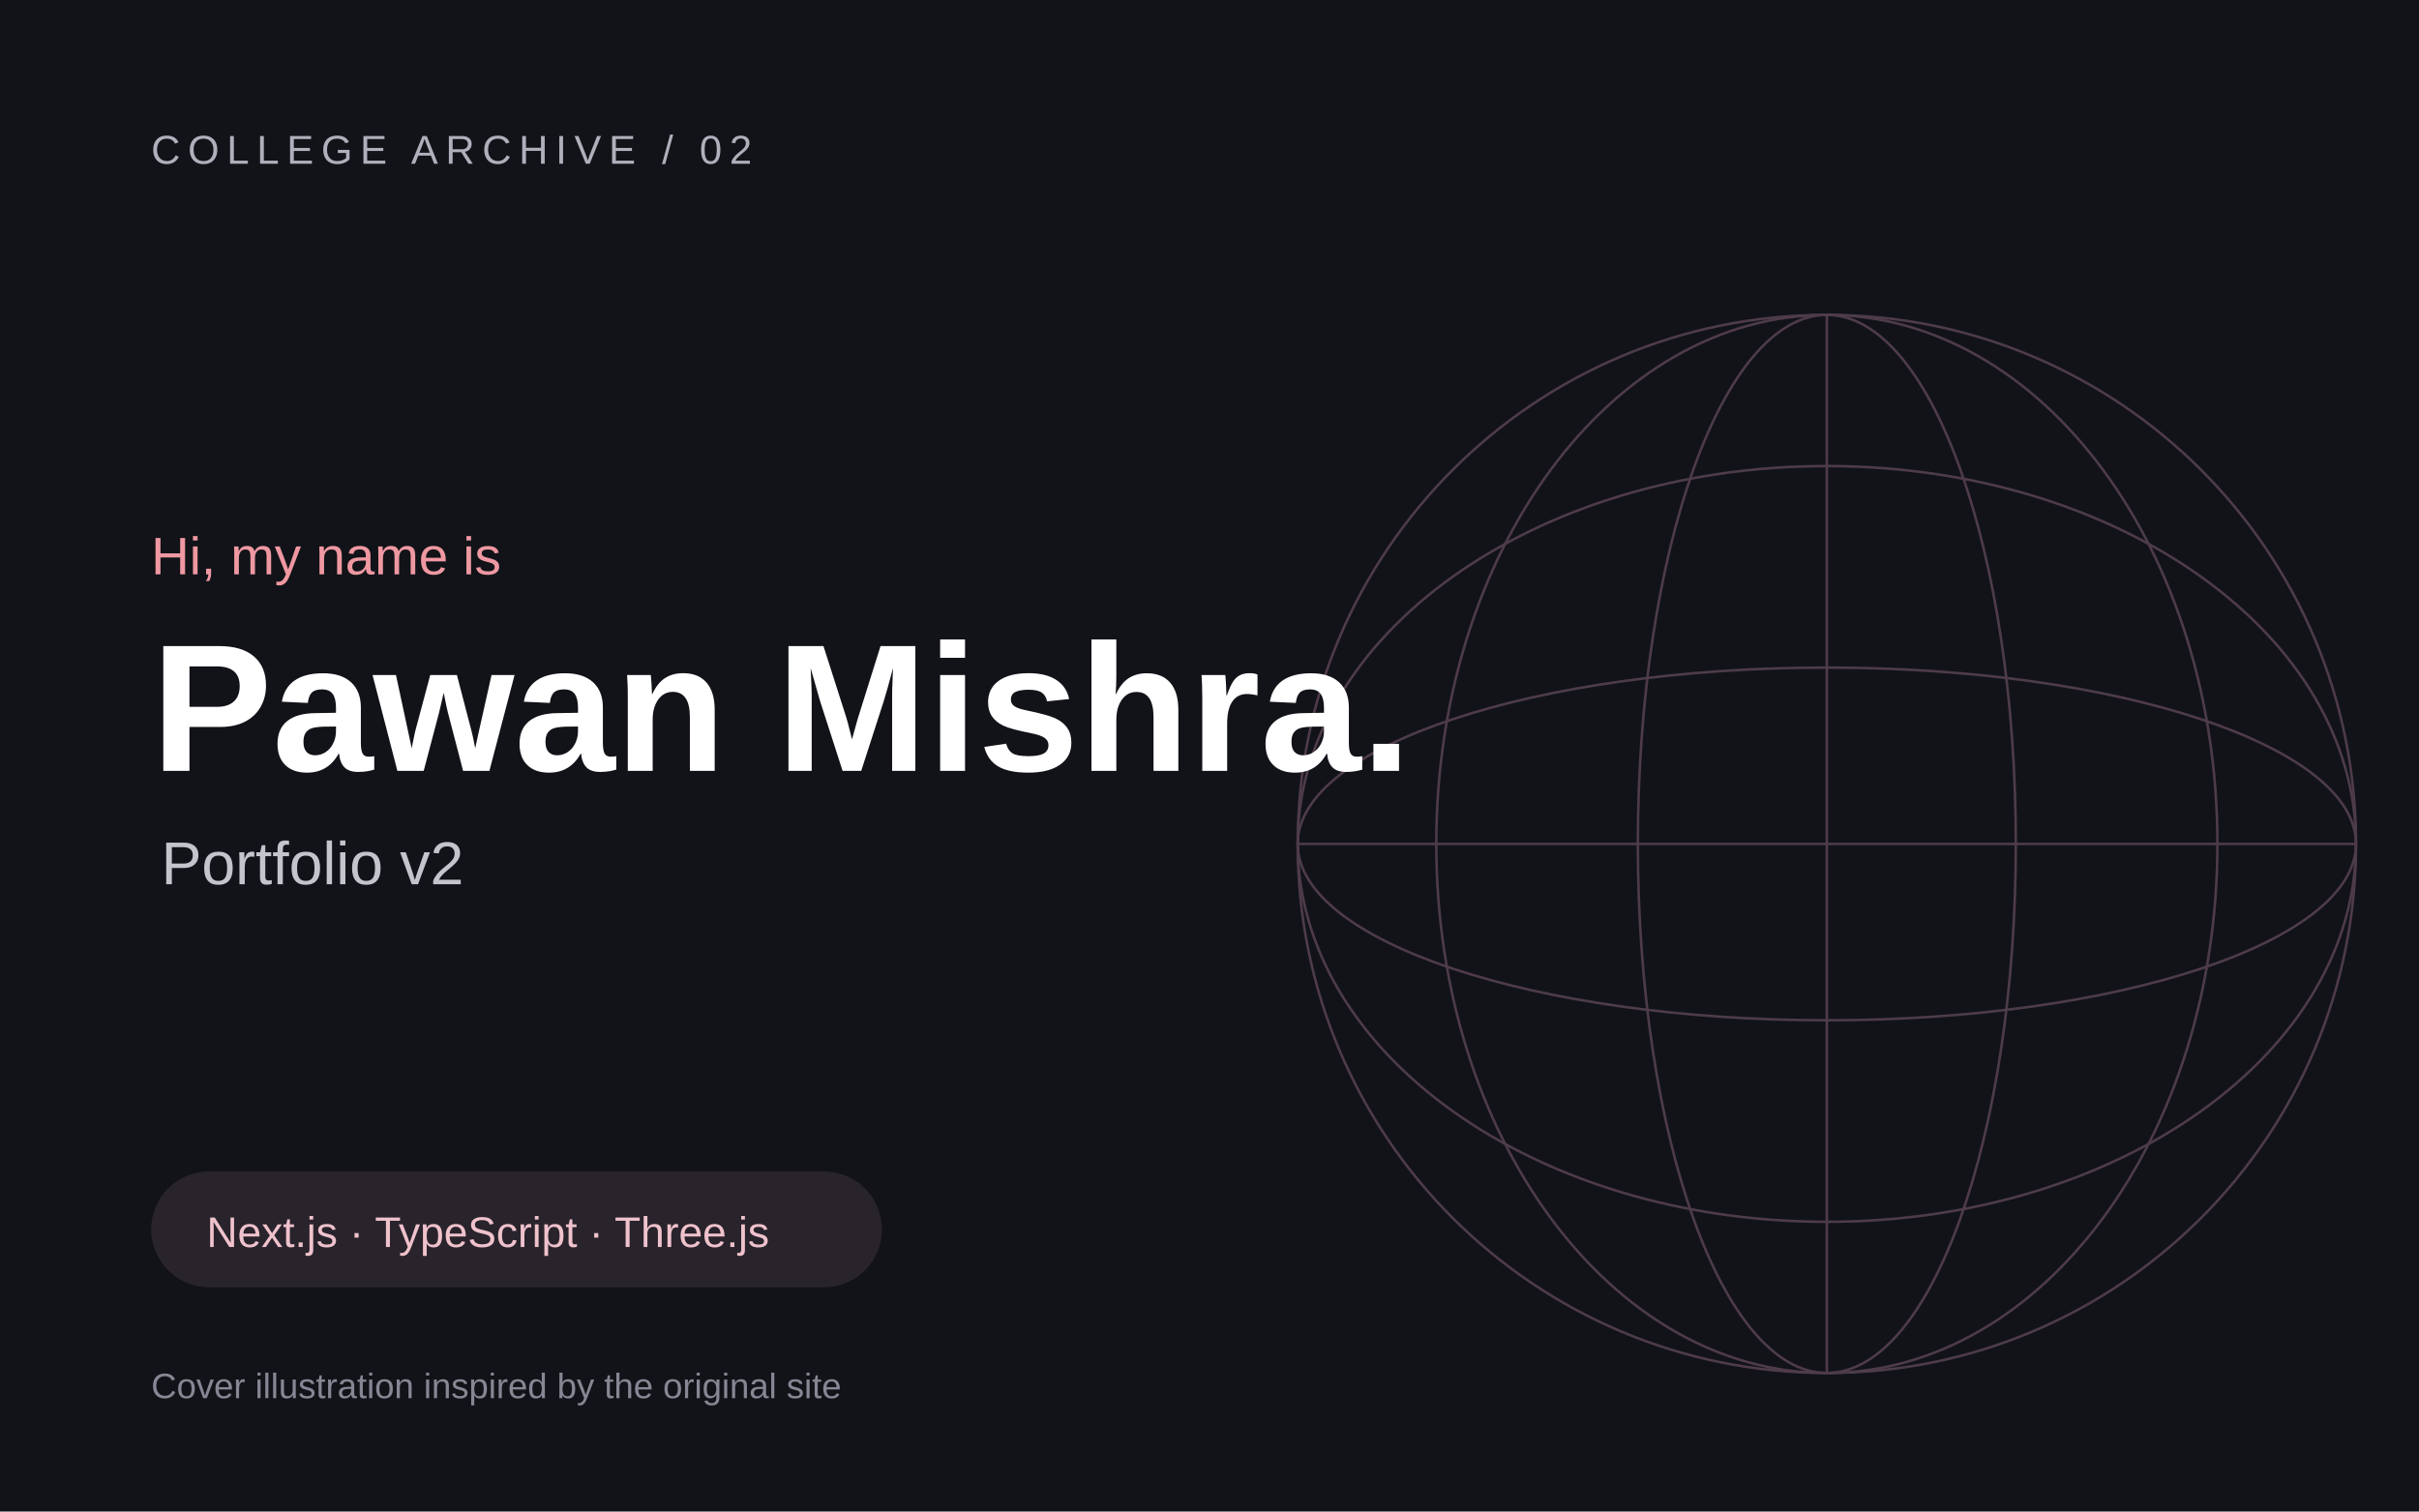
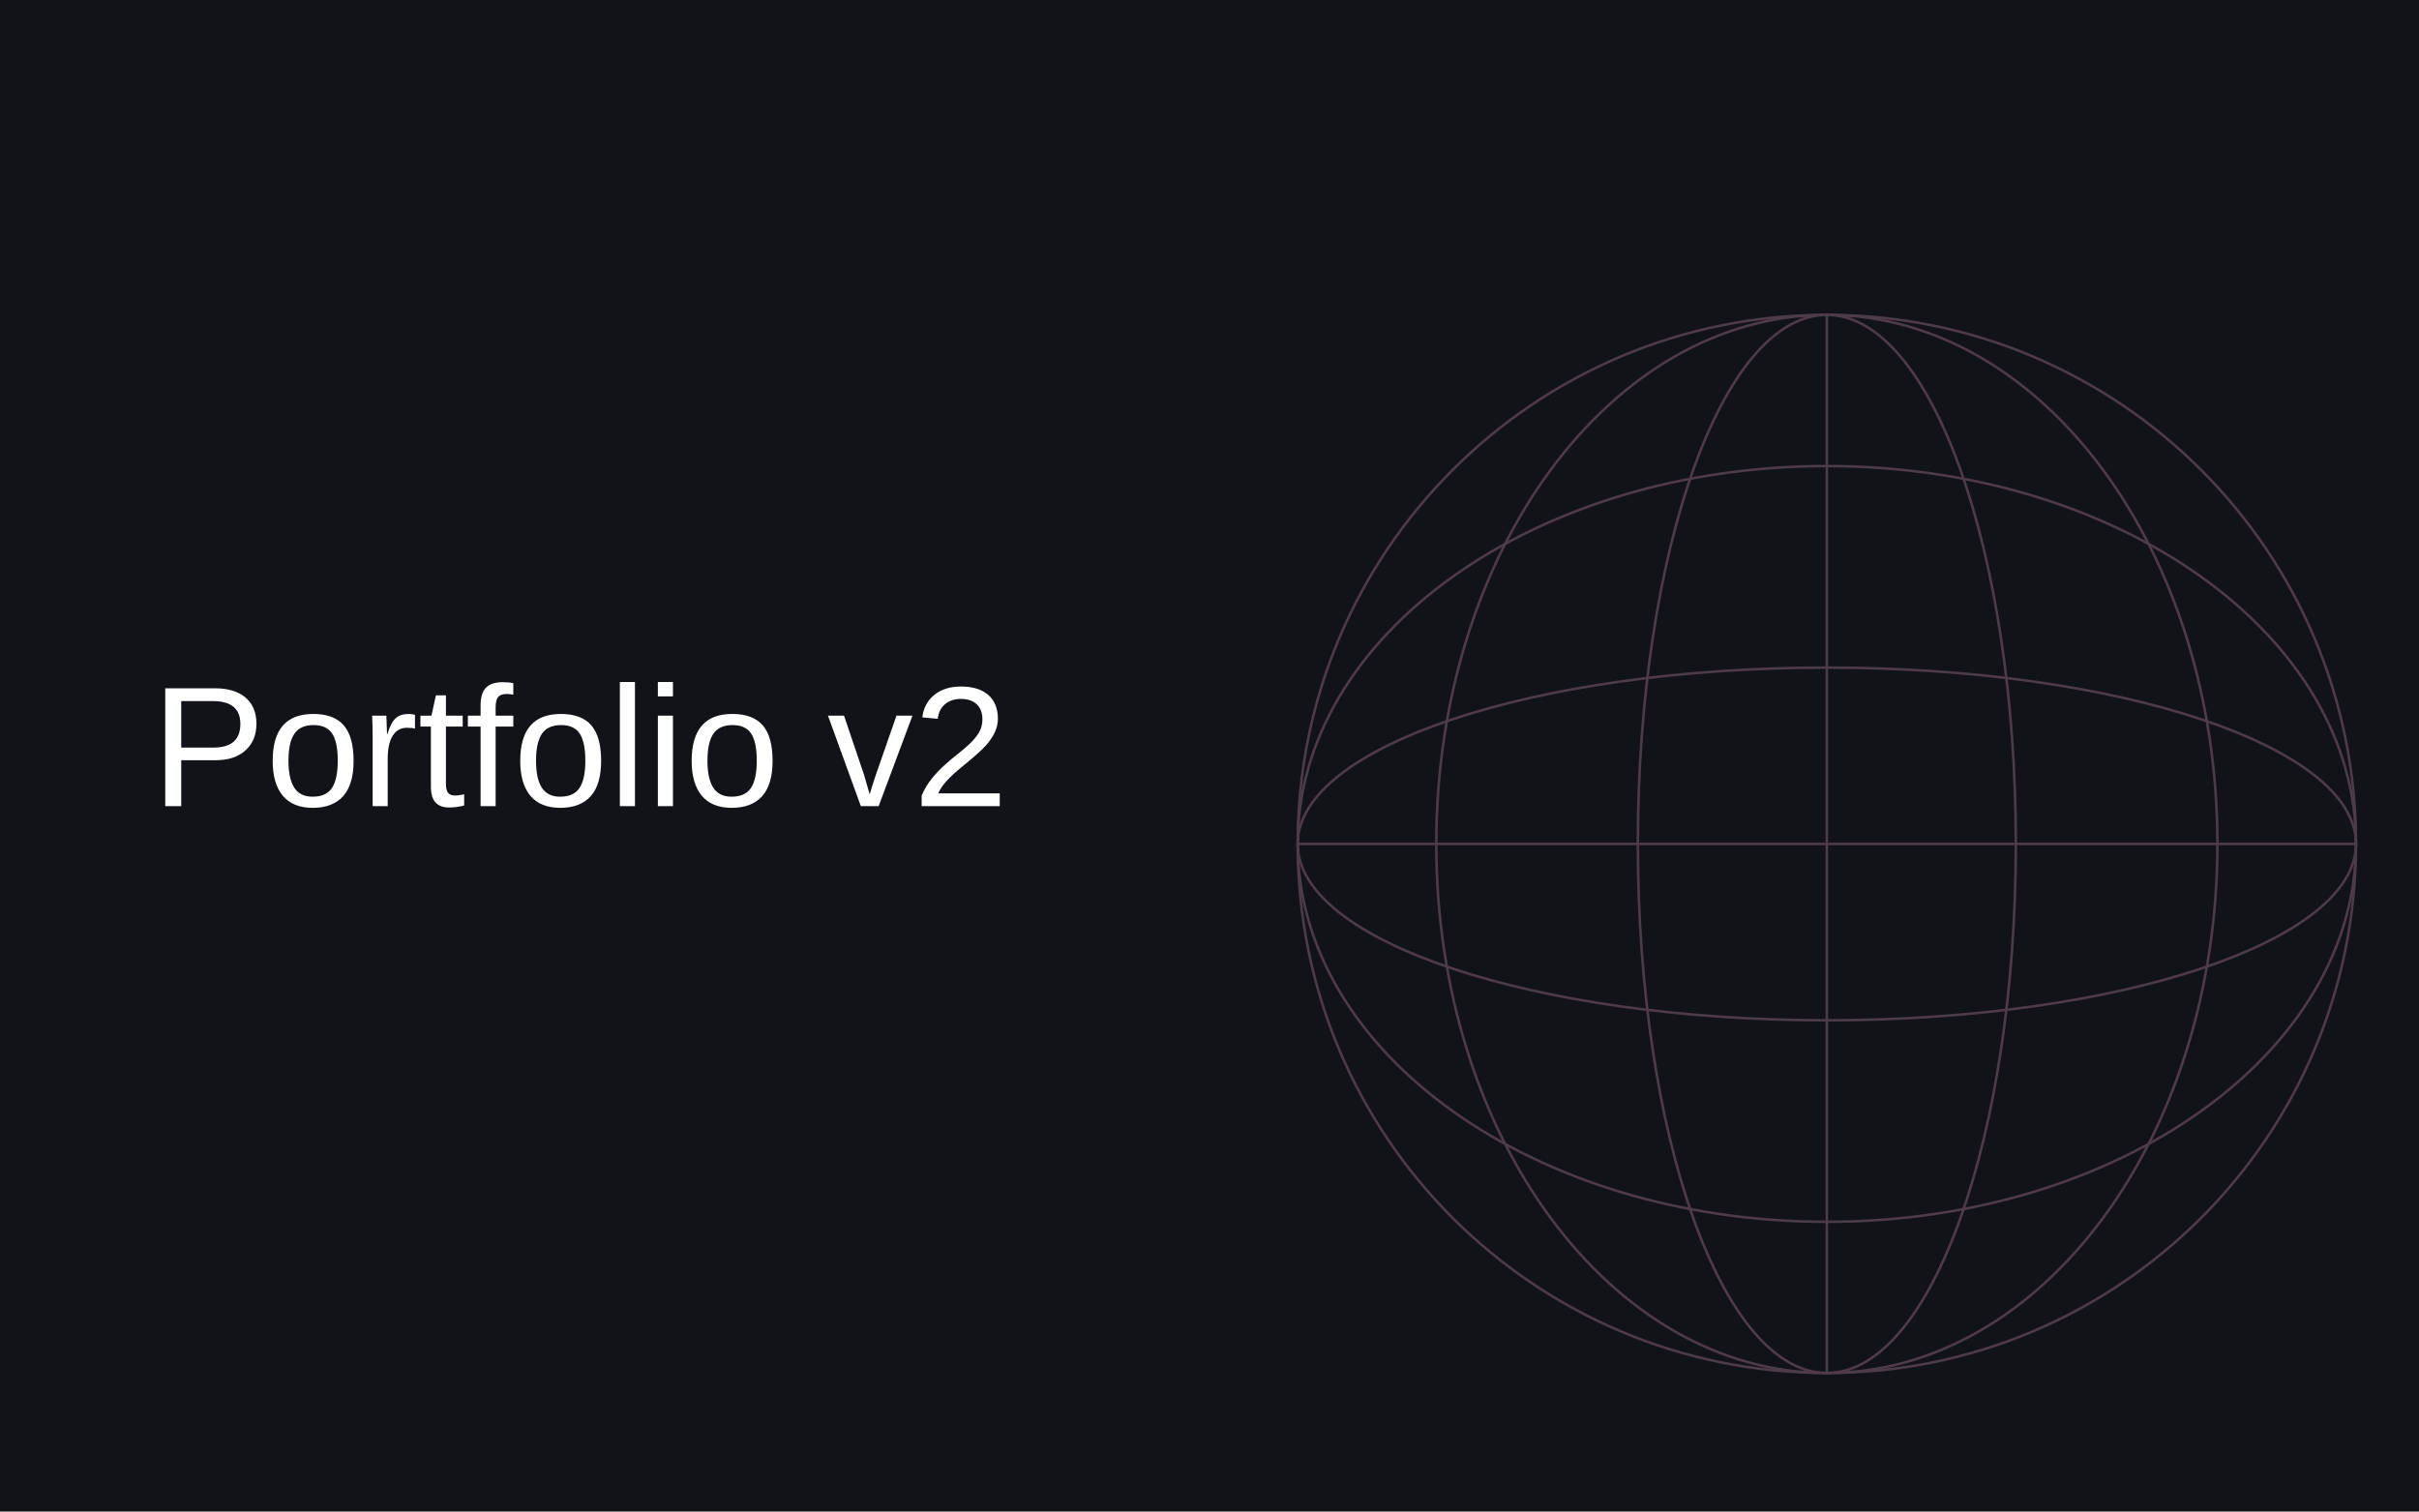
<svg xmlns="http://www.w3.org/2000/svg" viewBox="0 0 960 600" role="img" aria-labelledby="title desc">
  <rect width="960" height="600" fill="#111318" />
  <g fill="none" stroke="#8b647b" stroke-width="1" opacity=".5">
    <circle cx="725" cy="335" r="210" />
    <ellipse cx="725" cy="335" rx="155" ry="210" />
    <ellipse cx="725" cy="335" rx="75" ry="210" />
    <ellipse cx="725" cy="335" rx="210" ry="70" />
    <ellipse cx="725" cy="335" rx="210" ry="150" />
    <path d="M515 335H935M725 125V545" />
  </g>
  <g font-family="Arial,sans-serif">
-     <text x="60" y="65" fill="#afb0bc" font-size="16" letter-spacing="3">COLLEGE ARCHIVE / 02</text>
-     <text x="60" y="228" fill="#ef98a2" font-size="21">Hi, my name is</text>
-     <text x="60" y="306" fill="#fff" font-size="72" font-weight="700">Pawan Mishra.</text>
-     <text x="64" y="351" fill="#c4c4cd" font-size="24">Portfolio v2</text>
-     <rect x="60" y="465" width="290" height="46" rx="23" fill="#29232c" />
-     <text x="82" y="495" fill="#efc2cc" font-size="17">Next.js · TypeScript · Three.js</text>
-     <text x="60" y="555" fill="#868794" font-size="14">Cover illustration inspired by the original site</text>
+     <text x="60" y="320" fill="#fff" font-size="68">Portfolio v2</text>
  </g>
</svg>
